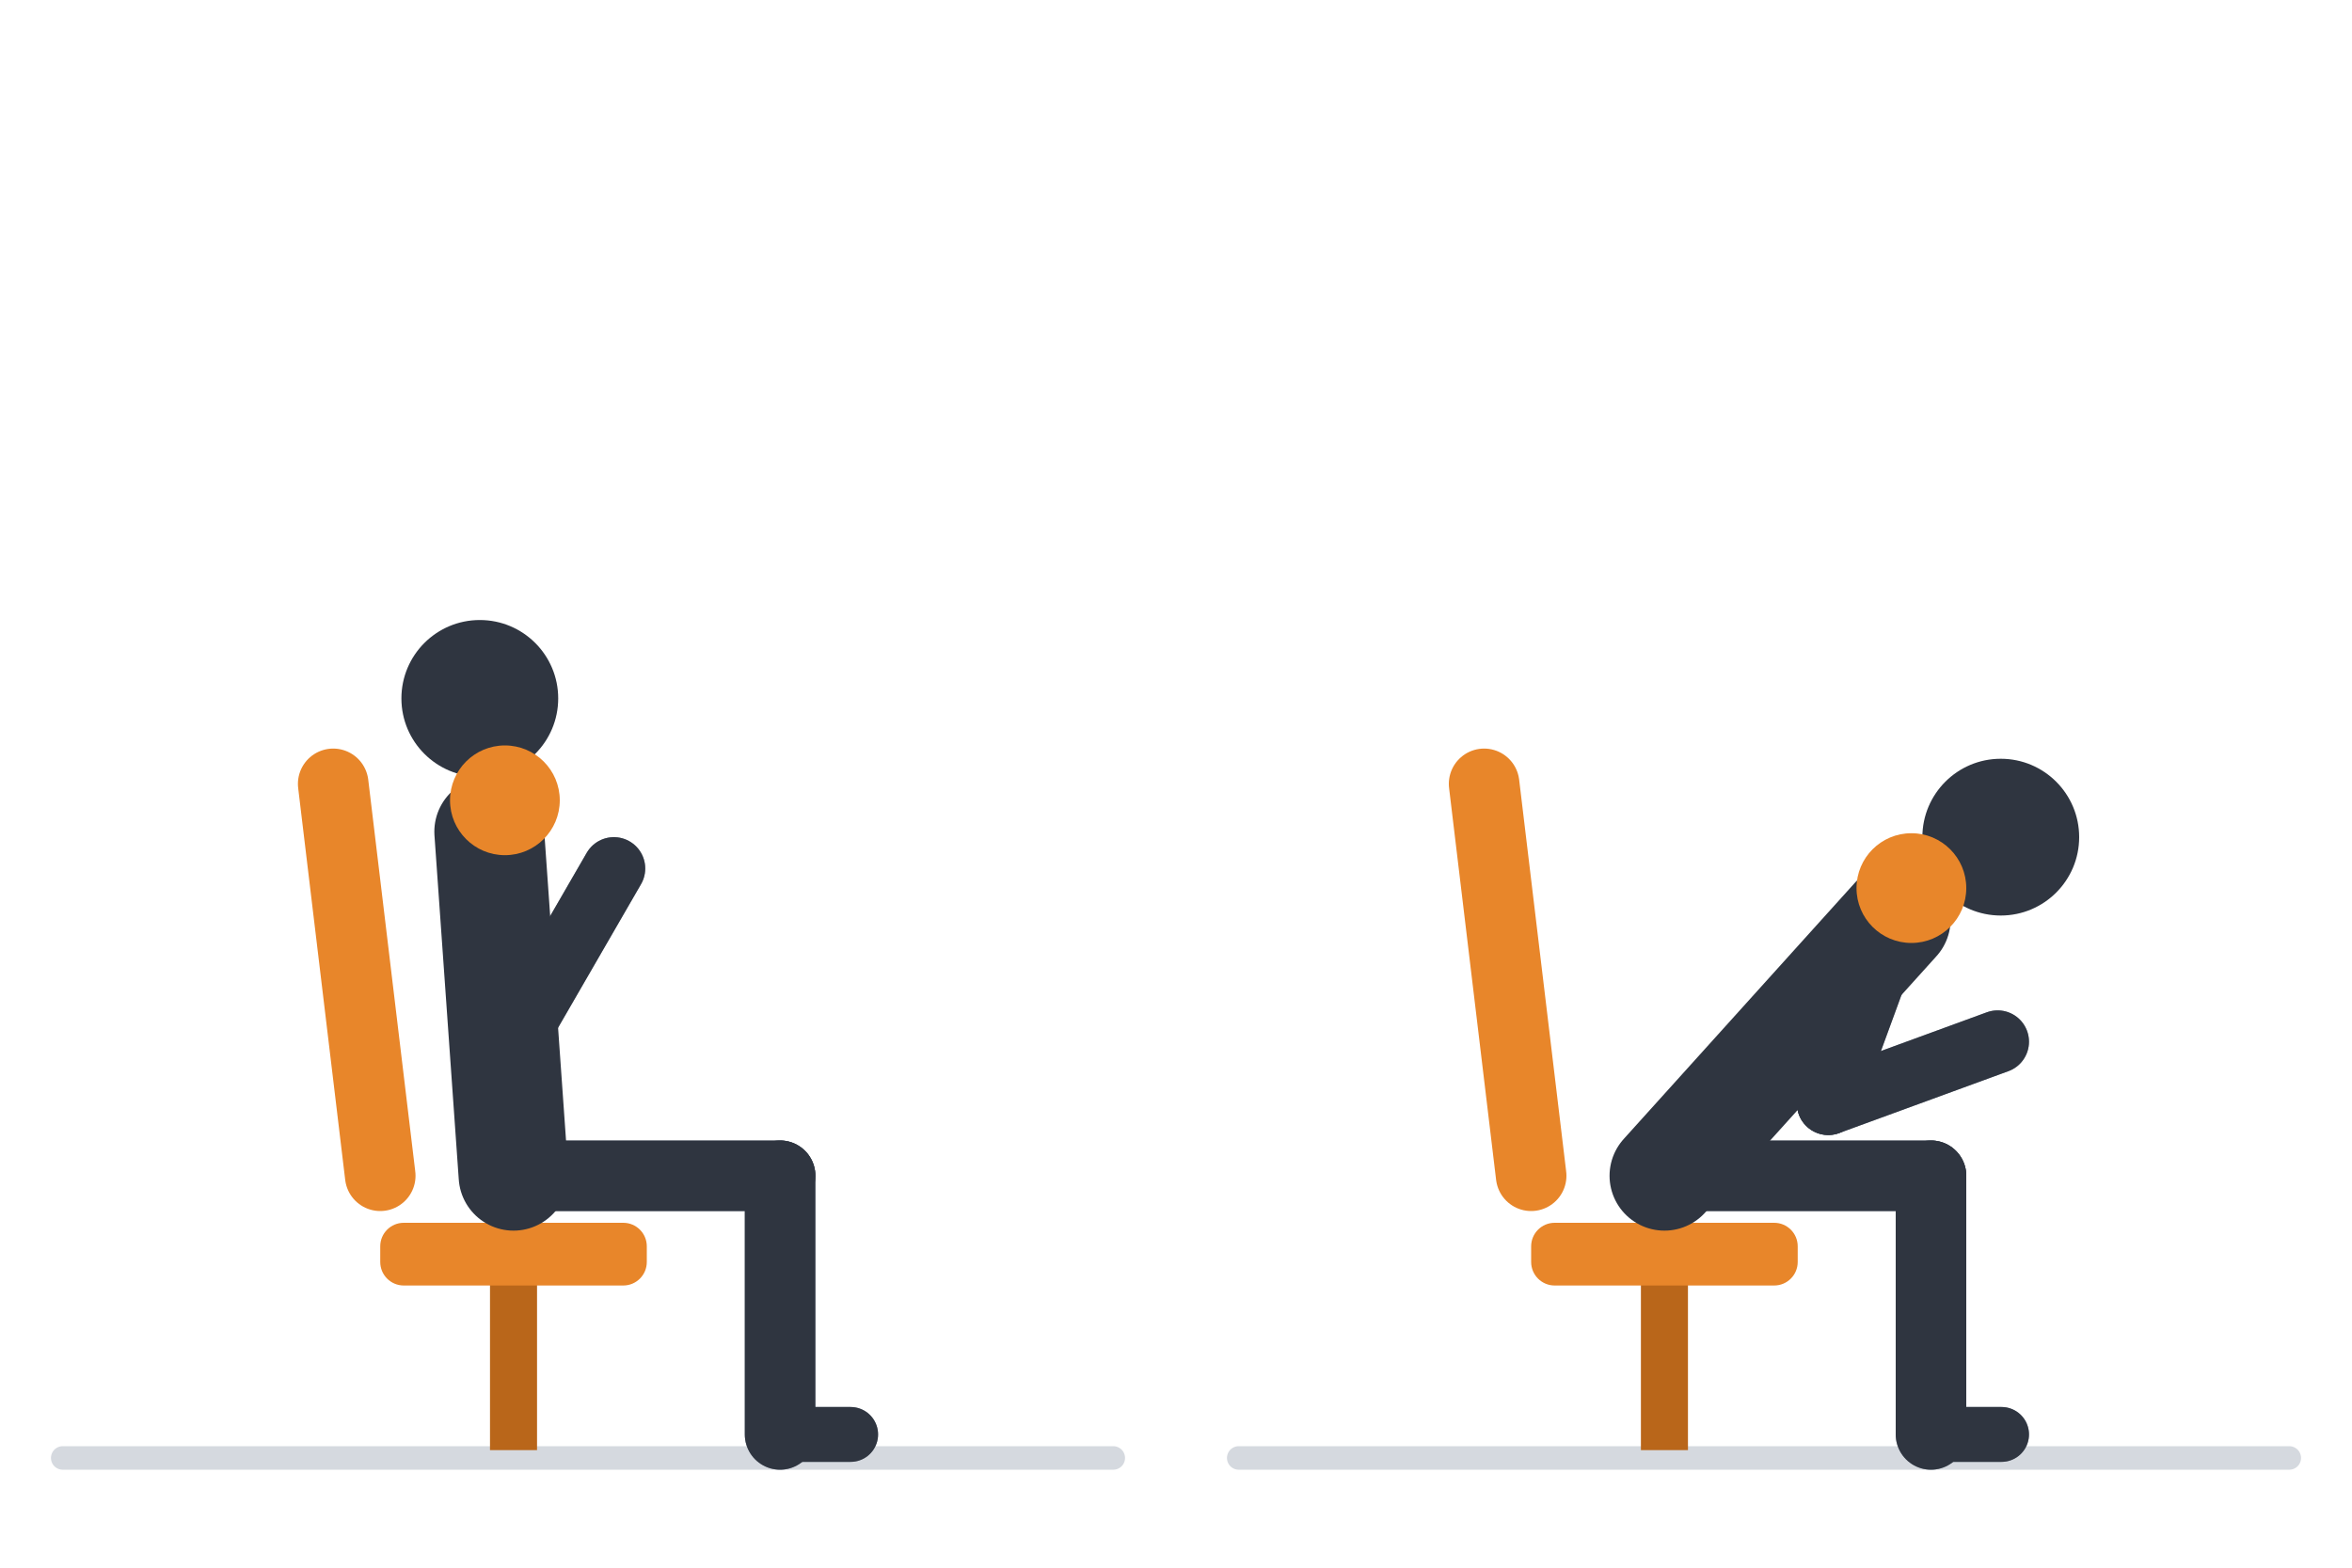
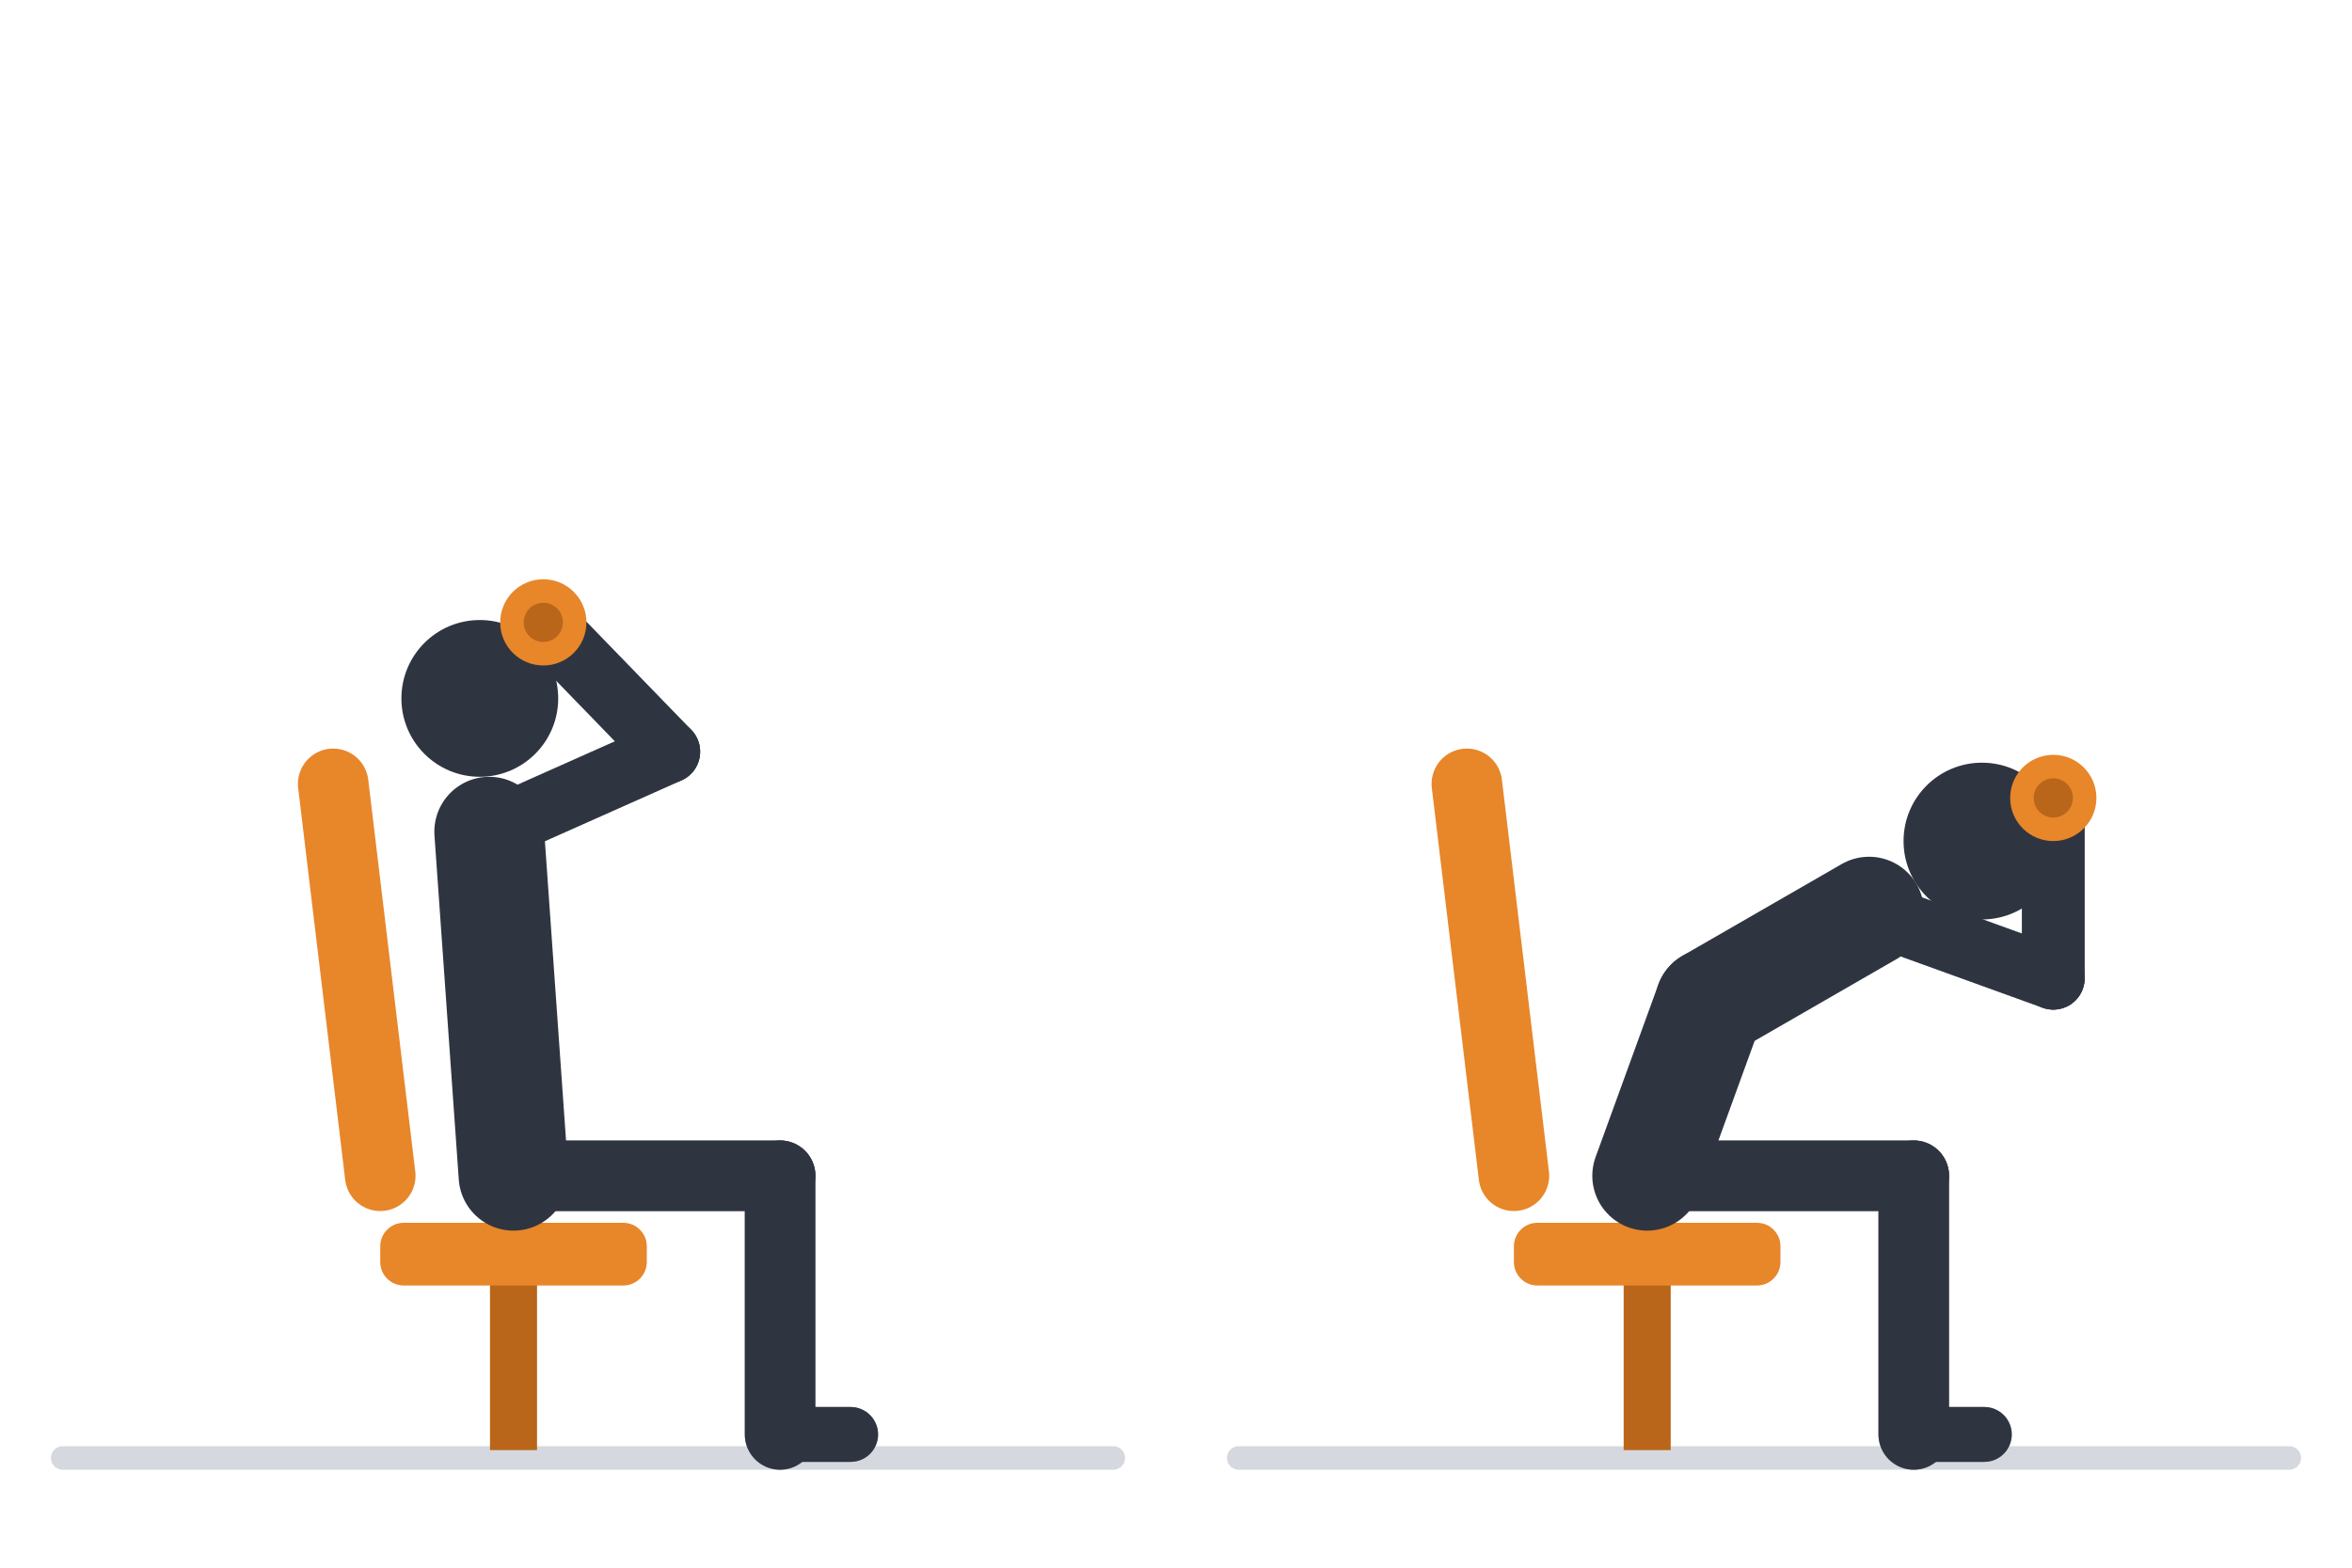
<svg xmlns="http://www.w3.org/2000/svg" width="300" height="200" viewBox="0 0 300 200">
  <line x1="8.0" y1="186.0" x2="142.0" y2="186.0" stroke="#D5D9DF" stroke-width="3" stroke-linecap="round" />
  <line x1="65.5" y1="160.0" x2="65.5" y2="185.0" stroke="#B9661A" stroke-width="6" stroke-linecap="butt" />
  <rect x="48.5" y="156.0" width="34.0" height="8.0" rx="3" fill="#E8862A" />
  <line x1="48.5" y1="150.0" x2="42.5" y2="100.0" stroke="#E8862A" stroke-width="9" stroke-linecap="round" />
-   <line x1="62.4" y1="106.1" x2="66.8" y2="130.7" stroke="#8E96A3" stroke-width="8" stroke-linecap="round" />
-   <line x1="66.8" y1="130.7" x2="78.3" y2="110.8" stroke="#8E96A3" stroke-width="8" stroke-linecap="round" />
+   <line x1="62.4" y1="106.1" x2="85.3" y2="95.9" stroke="#8E96A3" stroke-width="8" stroke-linecap="round" />
+   <line x1="85.3" y1="95.9" x2="69.3" y2="79.4" stroke="#8E96A3" stroke-width="8" stroke-linecap="round" />
  <line x1="65.5" y1="150.0" x2="99.5" y2="150.0" stroke="#8E96A3" stroke-width="9" stroke-linecap="round" />
  <line x1="99.5" y1="150.0" x2="99.5" y2="183.0" stroke="#8E96A3" stroke-width="9" stroke-linecap="round" />
  <line x1="99.5" y1="183.0" x2="108.5" y2="183.0" stroke="#8E96A3" stroke-width="7" stroke-linecap="round" />
  <line x1="65.5" y1="150.0" x2="62.4" y2="106.1" stroke="#2F3540" stroke-width="14" stroke-linecap="round" />
  <circle cx="61.2" cy="89.1" r="10.0" fill="#2F3540" />
  <line x1="65.5" y1="150.0" x2="99.5" y2="150.0" stroke="#2F3540" stroke-width="9" stroke-linecap="round" />
  <line x1="99.5" y1="150.0" x2="99.5" y2="183.0" stroke="#2F3540" stroke-width="9" stroke-linecap="round" />
  <line x1="99.5" y1="183.0" x2="108.5" y2="183.0" stroke="#2F3540" stroke-width="7" stroke-linecap="round" />
-   <line x1="62.4" y1="106.1" x2="66.8" y2="130.7" stroke="#2F3540" stroke-width="8" stroke-linecap="round" />
-   <line x1="66.8" y1="130.7" x2="78.3" y2="110.8" stroke="#2F3540" stroke-width="8" stroke-linecap="round" />
-   <circle cx="64.4" cy="102.1" r="7.0" fill="#E8862A" />
+   <line x1="62.4" y1="106.1" x2="85.3" y2="95.9" stroke="#2F3540" stroke-width="8" stroke-linecap="round" />
+   <line x1="85.3" y1="95.9" x2="69.3" y2="79.4" stroke="#2F3540" stroke-width="8" stroke-linecap="round" />
+   <circle cx="69.3" cy="79.4" r="5.5" fill="#E8862A" />
+   <circle cx="69.3" cy="79.4" r="2.5" fill="#B9661A" />
  <line x1="158.0" y1="186.0" x2="292.0" y2="186.0" stroke="#D5D9DF" stroke-width="3" stroke-linecap="round" />
-   <line x1="212.3" y1="160.0" x2="212.3" y2="185.0" stroke="#B9661A" stroke-width="6" stroke-linecap="butt" />
-   <rect x="195.3" y="156.0" width="34.0" height="8.0" rx="3" fill="#E8862A" />
-   <line x1="195.3" y1="150.0" x2="189.3" y2="100.0" stroke="#E8862A" stroke-width="9" stroke-linecap="round" />
-   <line x1="241.8" y1="117.3" x2="233.2" y2="140.8" stroke="#8E96A3" stroke-width="8" stroke-linecap="round" />
-   <line x1="233.2" y1="140.8" x2="254.8" y2="132.9" stroke="#8E96A3" stroke-width="8" stroke-linecap="round" />
-   <line x1="212.3" y1="150.0" x2="246.3" y2="150.0" stroke="#8E96A3" stroke-width="9" stroke-linecap="round" />
-   <line x1="246.3" y1="150.0" x2="246.3" y2="183.0" stroke="#8E96A3" stroke-width="9" stroke-linecap="round" />
-   <line x1="246.3" y1="183.0" x2="255.3" y2="183.0" stroke="#8E96A3" stroke-width="7" stroke-linecap="round" />
-   <line x1="212.3" y1="150.0" x2="241.8" y2="117.3" stroke="#2F3540" stroke-width="14" stroke-linecap="round" />
-   <circle cx="255.2" cy="106.8" r="10.0" fill="#2F3540" />
-   <line x1="212.3" y1="150.0" x2="246.3" y2="150.0" stroke="#2F3540" stroke-width="9" stroke-linecap="round" />
-   <line x1="246.3" y1="150.0" x2="246.3" y2="183.0" stroke="#2F3540" stroke-width="9" stroke-linecap="round" />
-   <line x1="246.3" y1="183.0" x2="255.3" y2="183.0" stroke="#2F3540" stroke-width="7" stroke-linecap="round" />
-   <line x1="241.8" y1="117.3" x2="233.2" y2="140.8" stroke="#2F3540" stroke-width="8" stroke-linecap="round" />
-   <line x1="233.2" y1="140.8" x2="254.8" y2="132.9" stroke="#2F3540" stroke-width="8" stroke-linecap="round" />
-   <circle cx="243.8" cy="113.3" r="7.0" fill="#E8862A" />
+   <line x1="210.1" y1="160.0" x2="210.1" y2="185.0" stroke="#B9661A" stroke-width="6" stroke-linecap="butt" />
+   <rect x="193.1" y="156.0" width="34.0" height="8.0" rx="3" fill="#E8862A" />
+   <line x1="193.1" y1="150.0" x2="187.1" y2="100.0" stroke="#E8862A" stroke-width="9" stroke-linecap="round" />
+   <line x1="238.4" y1="116.3" x2="261.9" y2="124.8" stroke="#8E96A3" stroke-width="8" stroke-linecap="round" />
+   <line x1="261.9" y1="124.8" x2="261.9" y2="101.8" stroke="#8E96A3" stroke-width="8" stroke-linecap="round" />
+   <line x1="210.1" y1="150.0" x2="244.1" y2="150.0" stroke="#8E96A3" stroke-width="9" stroke-linecap="round" />
+   <line x1="244.1" y1="150.0" x2="244.1" y2="183.0" stroke="#8E96A3" stroke-width="9" stroke-linecap="round" />
+   <line x1="244.1" y1="183.0" x2="253.1" y2="183.0" stroke="#8E96A3" stroke-width="7" stroke-linecap="round" />
+   <line x1="210.1" y1="150.0" x2="218.1" y2="128.0" stroke="#2F3540" stroke-width="14" stroke-linecap="round" />
+   <line x1="218.1" y1="128.0" x2="238.4" y2="116.3" stroke="#2F3540" stroke-width="14" stroke-linecap="round" />
+   <circle cx="252.8" cy="107.3" r="10.0" fill="#2F3540" />
+   <line x1="210.1" y1="150.0" x2="244.1" y2="150.0" stroke="#2F3540" stroke-width="9" stroke-linecap="round" />
+   <line x1="244.1" y1="150.0" x2="244.1" y2="183.0" stroke="#2F3540" stroke-width="9" stroke-linecap="round" />
+   <line x1="244.1" y1="183.0" x2="253.1" y2="183.0" stroke="#2F3540" stroke-width="7" stroke-linecap="round" />
+   <line x1="238.4" y1="116.3" x2="261.9" y2="124.8" stroke="#2F3540" stroke-width="8" stroke-linecap="round" />
+   <line x1="261.9" y1="124.8" x2="261.9" y2="101.8" stroke="#2F3540" stroke-width="8" stroke-linecap="round" />
+   <circle cx="261.9" cy="101.8" r="5.5" fill="#E8862A" />
+   <circle cx="261.9" cy="101.8" r="2.5" fill="#B9661A" />
</svg>
